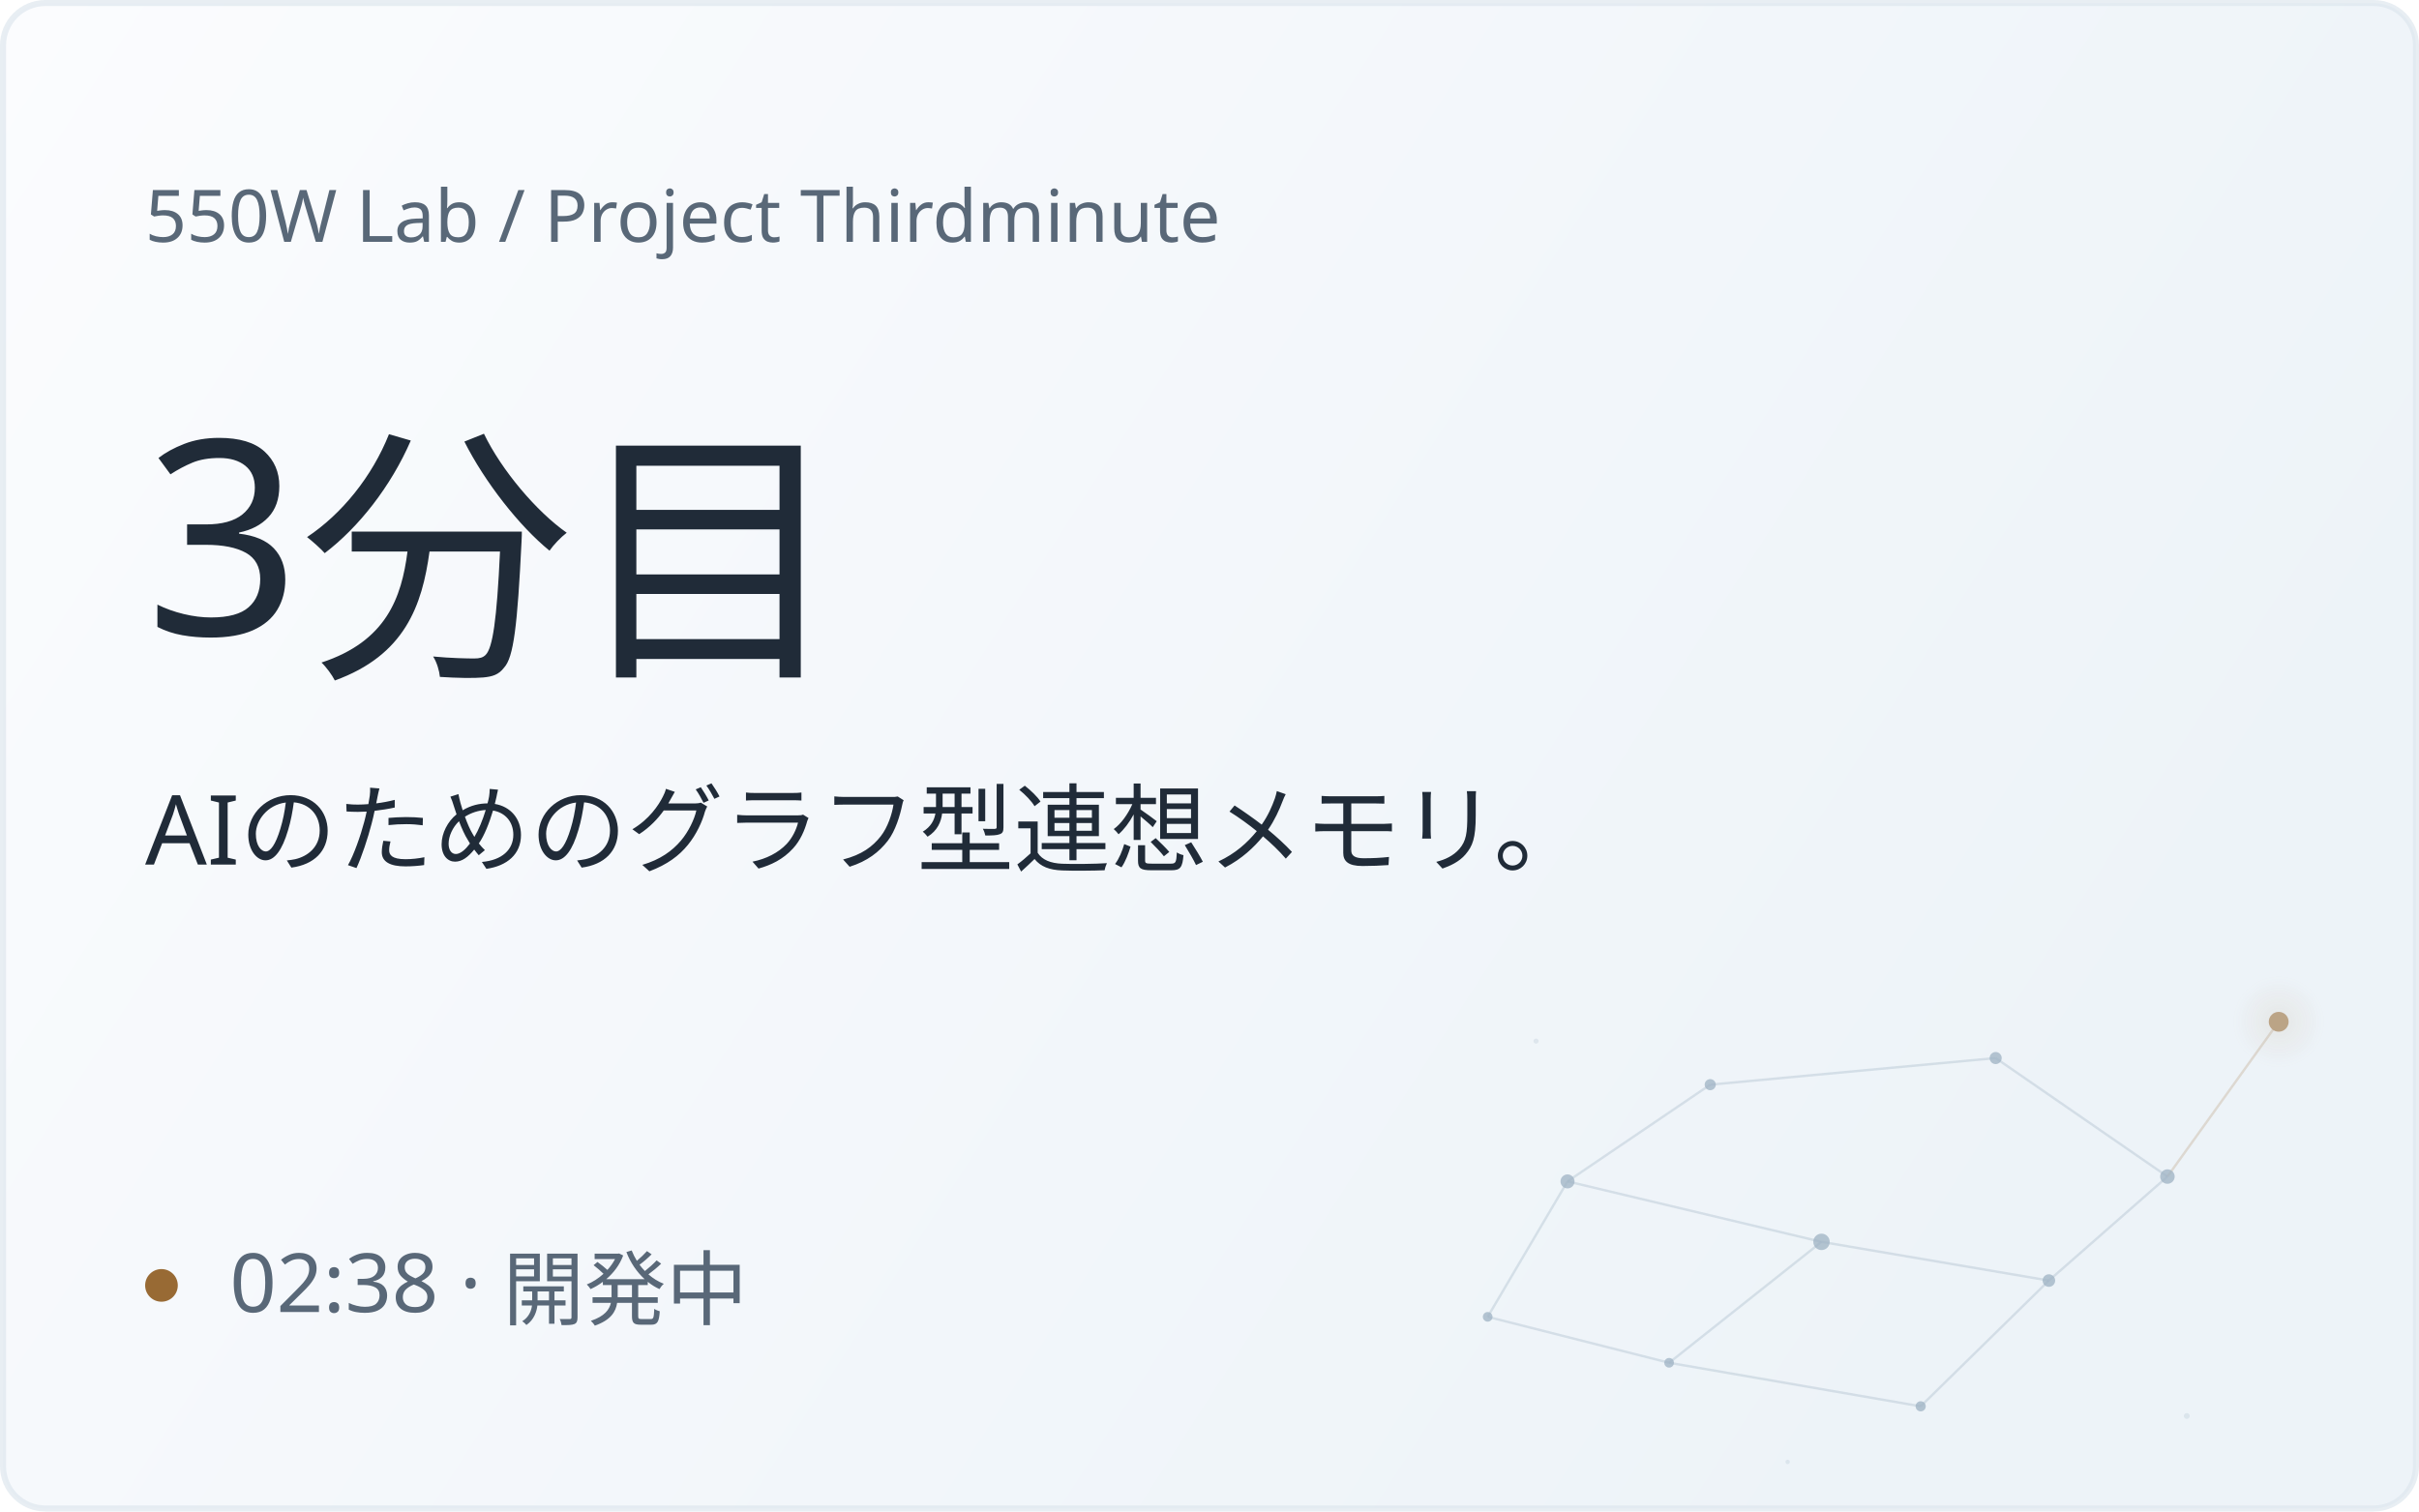
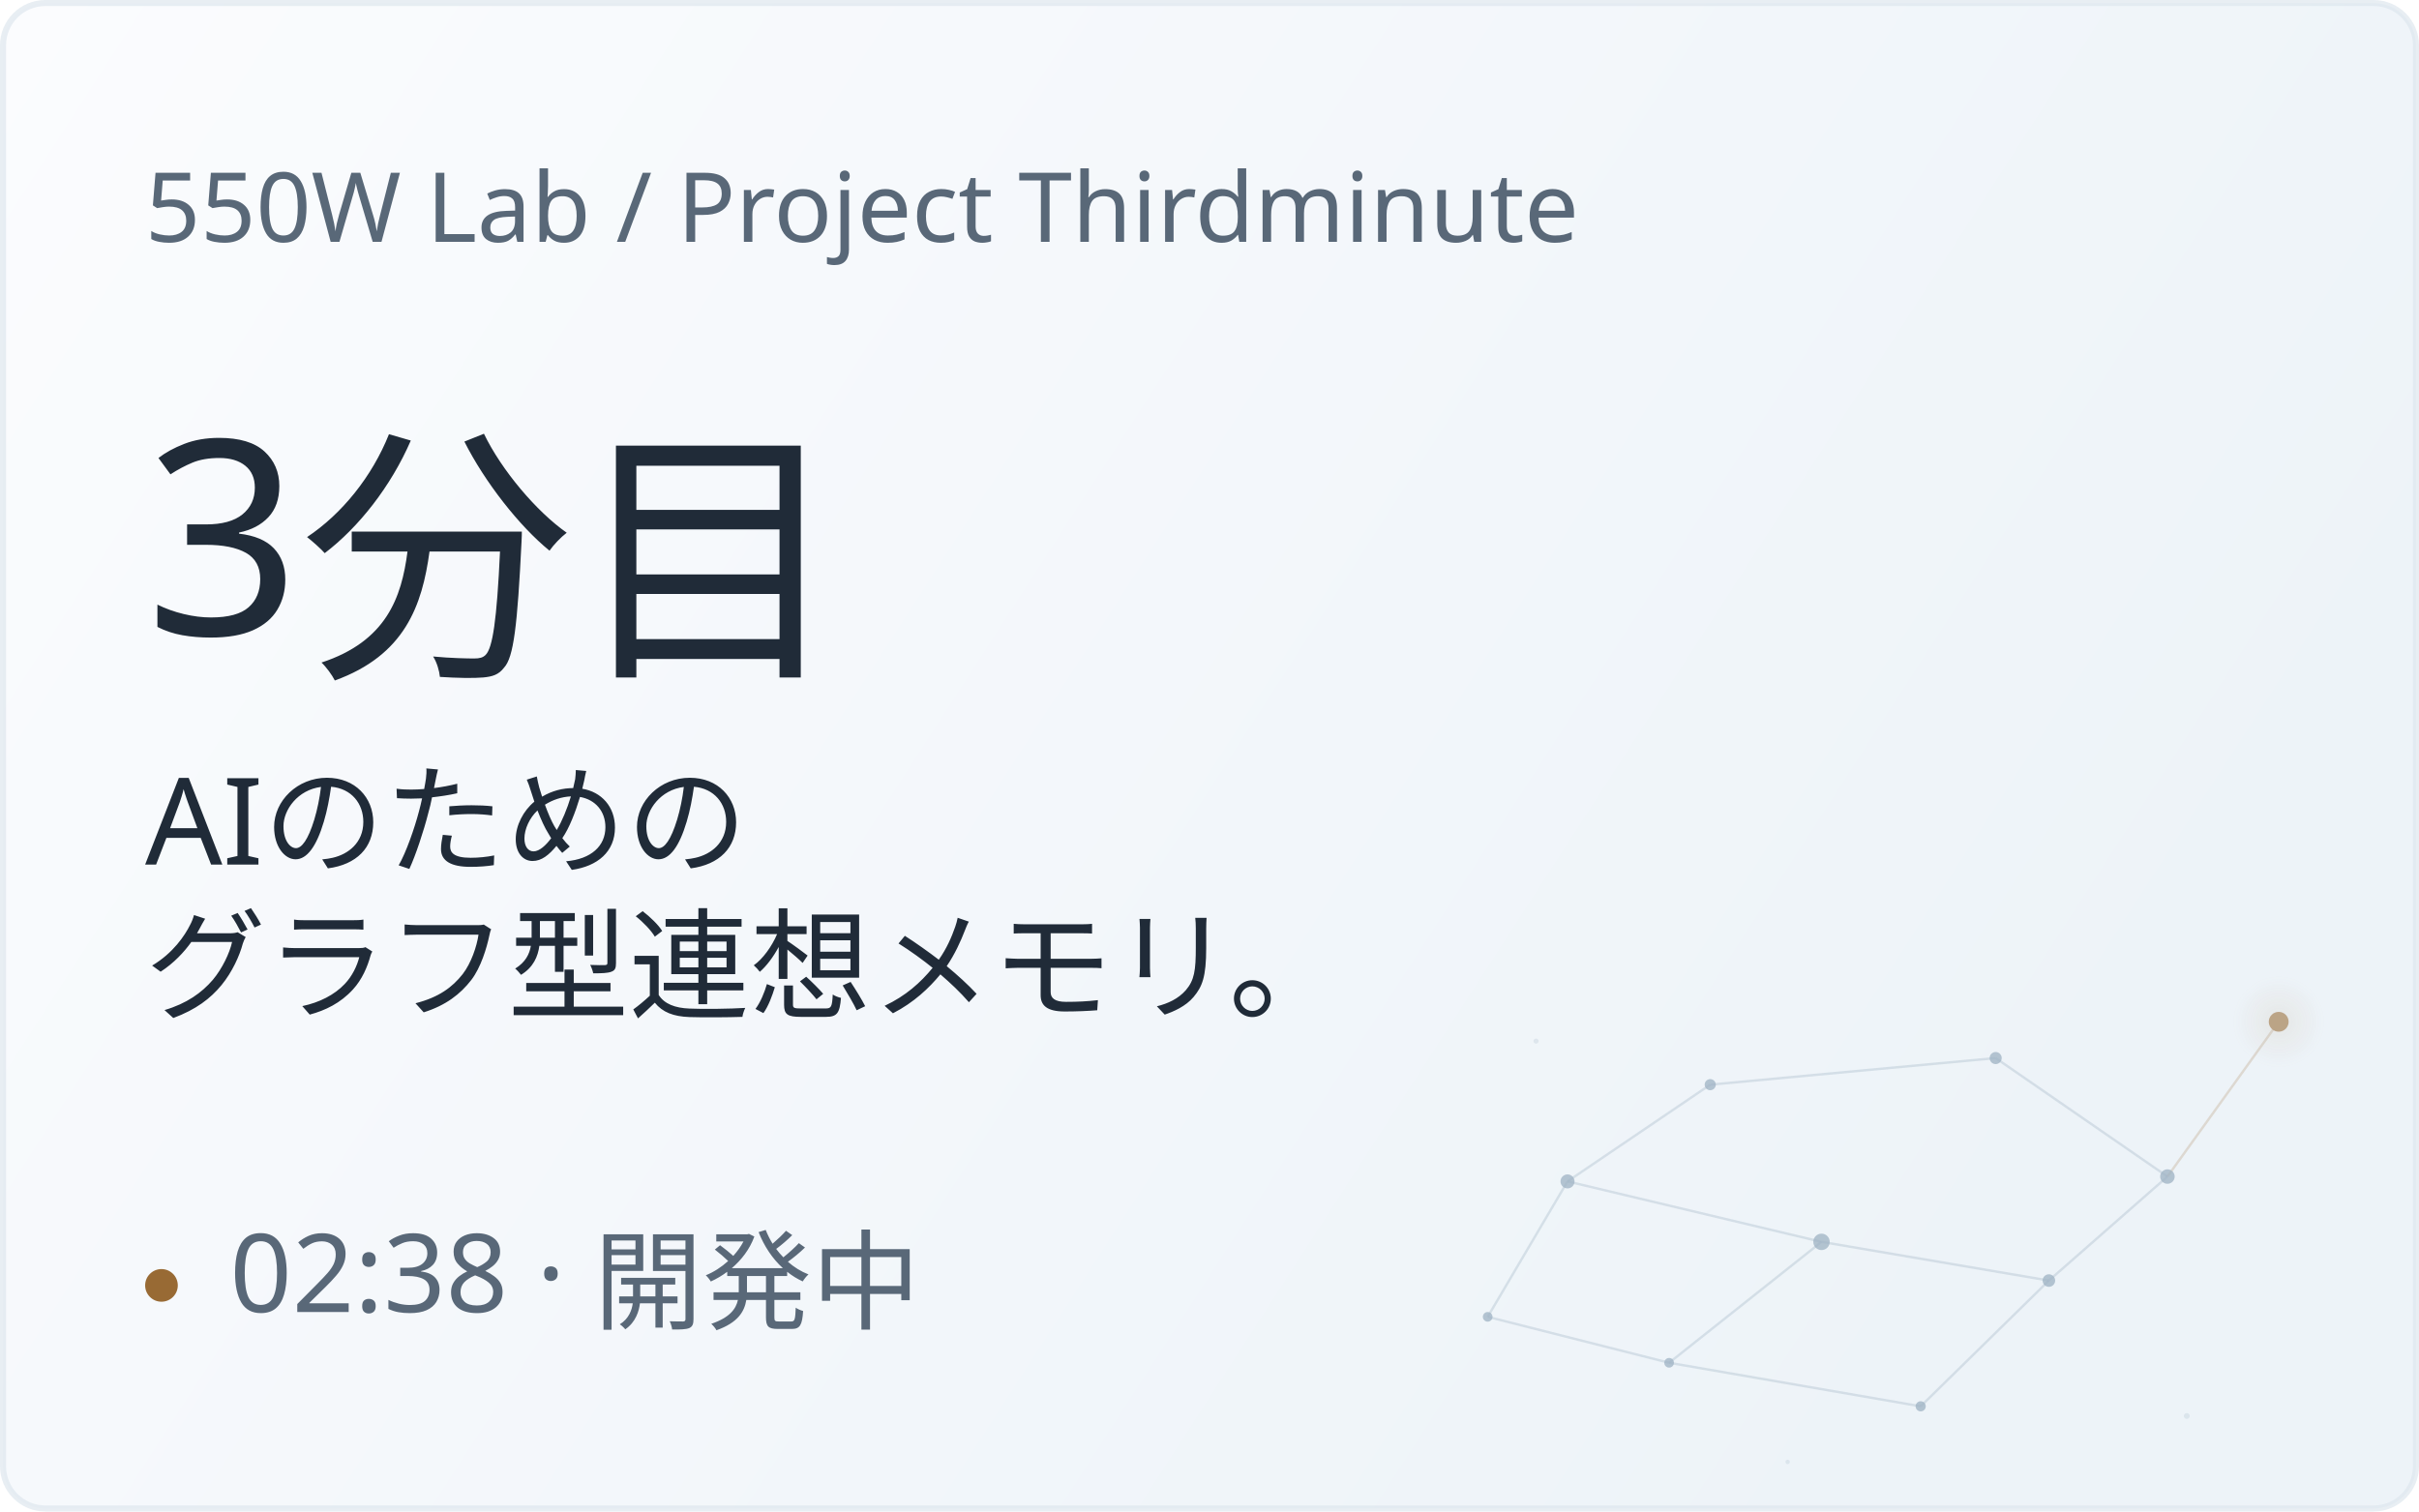
<svg xmlns="http://www.w3.org/2000/svg" width="400" height="250" viewBox="0 0 400 250" role="img" aria-label="3分目 (Thirdminute) — AIのためのグラフ型連想メモリ。" xml:lang="ja">
  <defs>
    <linearGradient id="surface" x1="0" y1="0" x2="1" y2=".4">
      <stop offset="0" stop-color="#fbfcfe" />
      <stop offset="1" stop-color="#edf3f8" />
    </linearGradient>
    <radialGradient id="future-glow">
      <stop offset="0" stop-color="#986a34" stop-opacity=".15" />
      <stop offset="1" stop-color="#986a34" stop-opacity="0" />
    </radialGradient>
  </defs>
  <rect x=".5" y=".5" width="399" height="249" rx="7" fill="url(#surface)" stroke="#dce5ed" stroke-opacity=".65" />
  <g transform="translate(246 169) scale(.4)" opacity=".58">
    <line x1="0" y1="122" x2="33" y2="66" stroke="#67859f" stroke-width="1" opacity=".34" />
    <line x1="0" y1="122" x2="75" y2="141" stroke="#67859f" stroke-width="1" opacity=".34" />
    <line x1="33" y1="66" x2="92" y2="26" stroke="#67859f" stroke-width="1" opacity=".34" />
    <line x1="33" y1="66" x2="138" y2="91" stroke="#67859f" stroke-width="1" opacity=".34" />
    <line x1="75" y1="141" x2="138" y2="91" stroke="#67859f" stroke-width="1" opacity=".34" />
    <line x1="75" y1="141" x2="179" y2="159" stroke="#67859f" stroke-width="1" opacity=".34" />
    <line x1="92" y1="26" x2="210" y2="15" stroke="#67859f" stroke-width="1" opacity=".34" />
    <line x1="138" y1="91" x2="232" y2="107" stroke="#67859f" stroke-width="1" opacity=".34" />
    <line x1="179" y1="159" x2="232" y2="107" stroke="#67859f" stroke-width="1" opacity=".34" />
    <line x1="210" y1="15" x2="281" y2="64" stroke="#67859f" stroke-width="1" opacity=".34" />
    <line x1="232" y1="107" x2="281" y2="64" stroke="#67859f" stroke-width="1" opacity=".34" />
    <line x1="281" y1="64" x2="327" y2="0" stroke="#986a34" stroke-width="1" opacity=".34" />
    <circle cx="20" cy="8" r="1.05" fill="#67859f" opacity=".24" />
    <circle cx="124" cy="182" r="0.9" fill="#67859f" opacity=".24" />
    <circle cx="289" cy="163" r="1.2" fill="#67859f" opacity=".24" />
    <circle cx="0" cy="122" r="2.0" fill="#67859f" opacity=".76" />
    <circle cx="33" cy="66" r="2.9" fill="#67859f" opacity=".76" />
    <circle cx="75" cy="141" r="2.0" fill="#67859f" opacity=".76" />
    <circle cx="92" cy="26" r="2.3" fill="#67859f" opacity=".76" />
    <circle cx="138" cy="91" r="3.4" fill="#67859f" opacity=".76" />
    <circle cx="179" cy="159" r="2.1" fill="#67859f" opacity=".76" />
    <circle cx="210" cy="15" r="2.5" fill="#67859f" opacity=".76" />
    <circle cx="232" cy="107" r="2.6" fill="#67859f" opacity=".76" />
    <circle cx="281" cy="64" r="3.0" fill="#67859f" opacity=".76" />
    <circle cx="327" cy="0" r="19" fill="url(#future-glow)" />
    <circle cx="327" cy="0" r="4.1" fill="#986a34" />
  </g>
  <g font-family="-apple-system, BlinkMacSystemFont, 'Segoe UI', 'Noto Sans', Helvetica, Arial, sans-serif, 'Apple Color Emoji', 'Segoe UI Emoji'" font-weight="400">
-     <text x="24" y="40" font-size="12" fill="#596878">550W Lab  /  Project Thirdminute</text>
+     <text x="24" y="40" font-size="16" fill="#596878">550W Lab  /  Project Thirdminute</text>
    <text x="24" y="105" font-size="45" fill="#202b38">3分目</text>
-     <text x="24" y="143" font-size="16" fill="#202b38">AIのためのグラフ型連想メモリ。</text>
+     <text x="24" y="143" font-size="20" fill="#202b38">AIのための</text>
+     <text x="24" y="167" font-size="20" fill="#202b38">グラフ型連想メモリ。</text>
    <circle cx="26.7" cy="212.6" r="2.7" fill="#986a34" />
-     <text x="38" y="217" font-size="13.5" fill="#596878">02:38 · 開発中</text>
+     <text x="38" y="217" font-size="18" fill="#596878">02:38 · 開発中</text>
  </g>
</svg>
